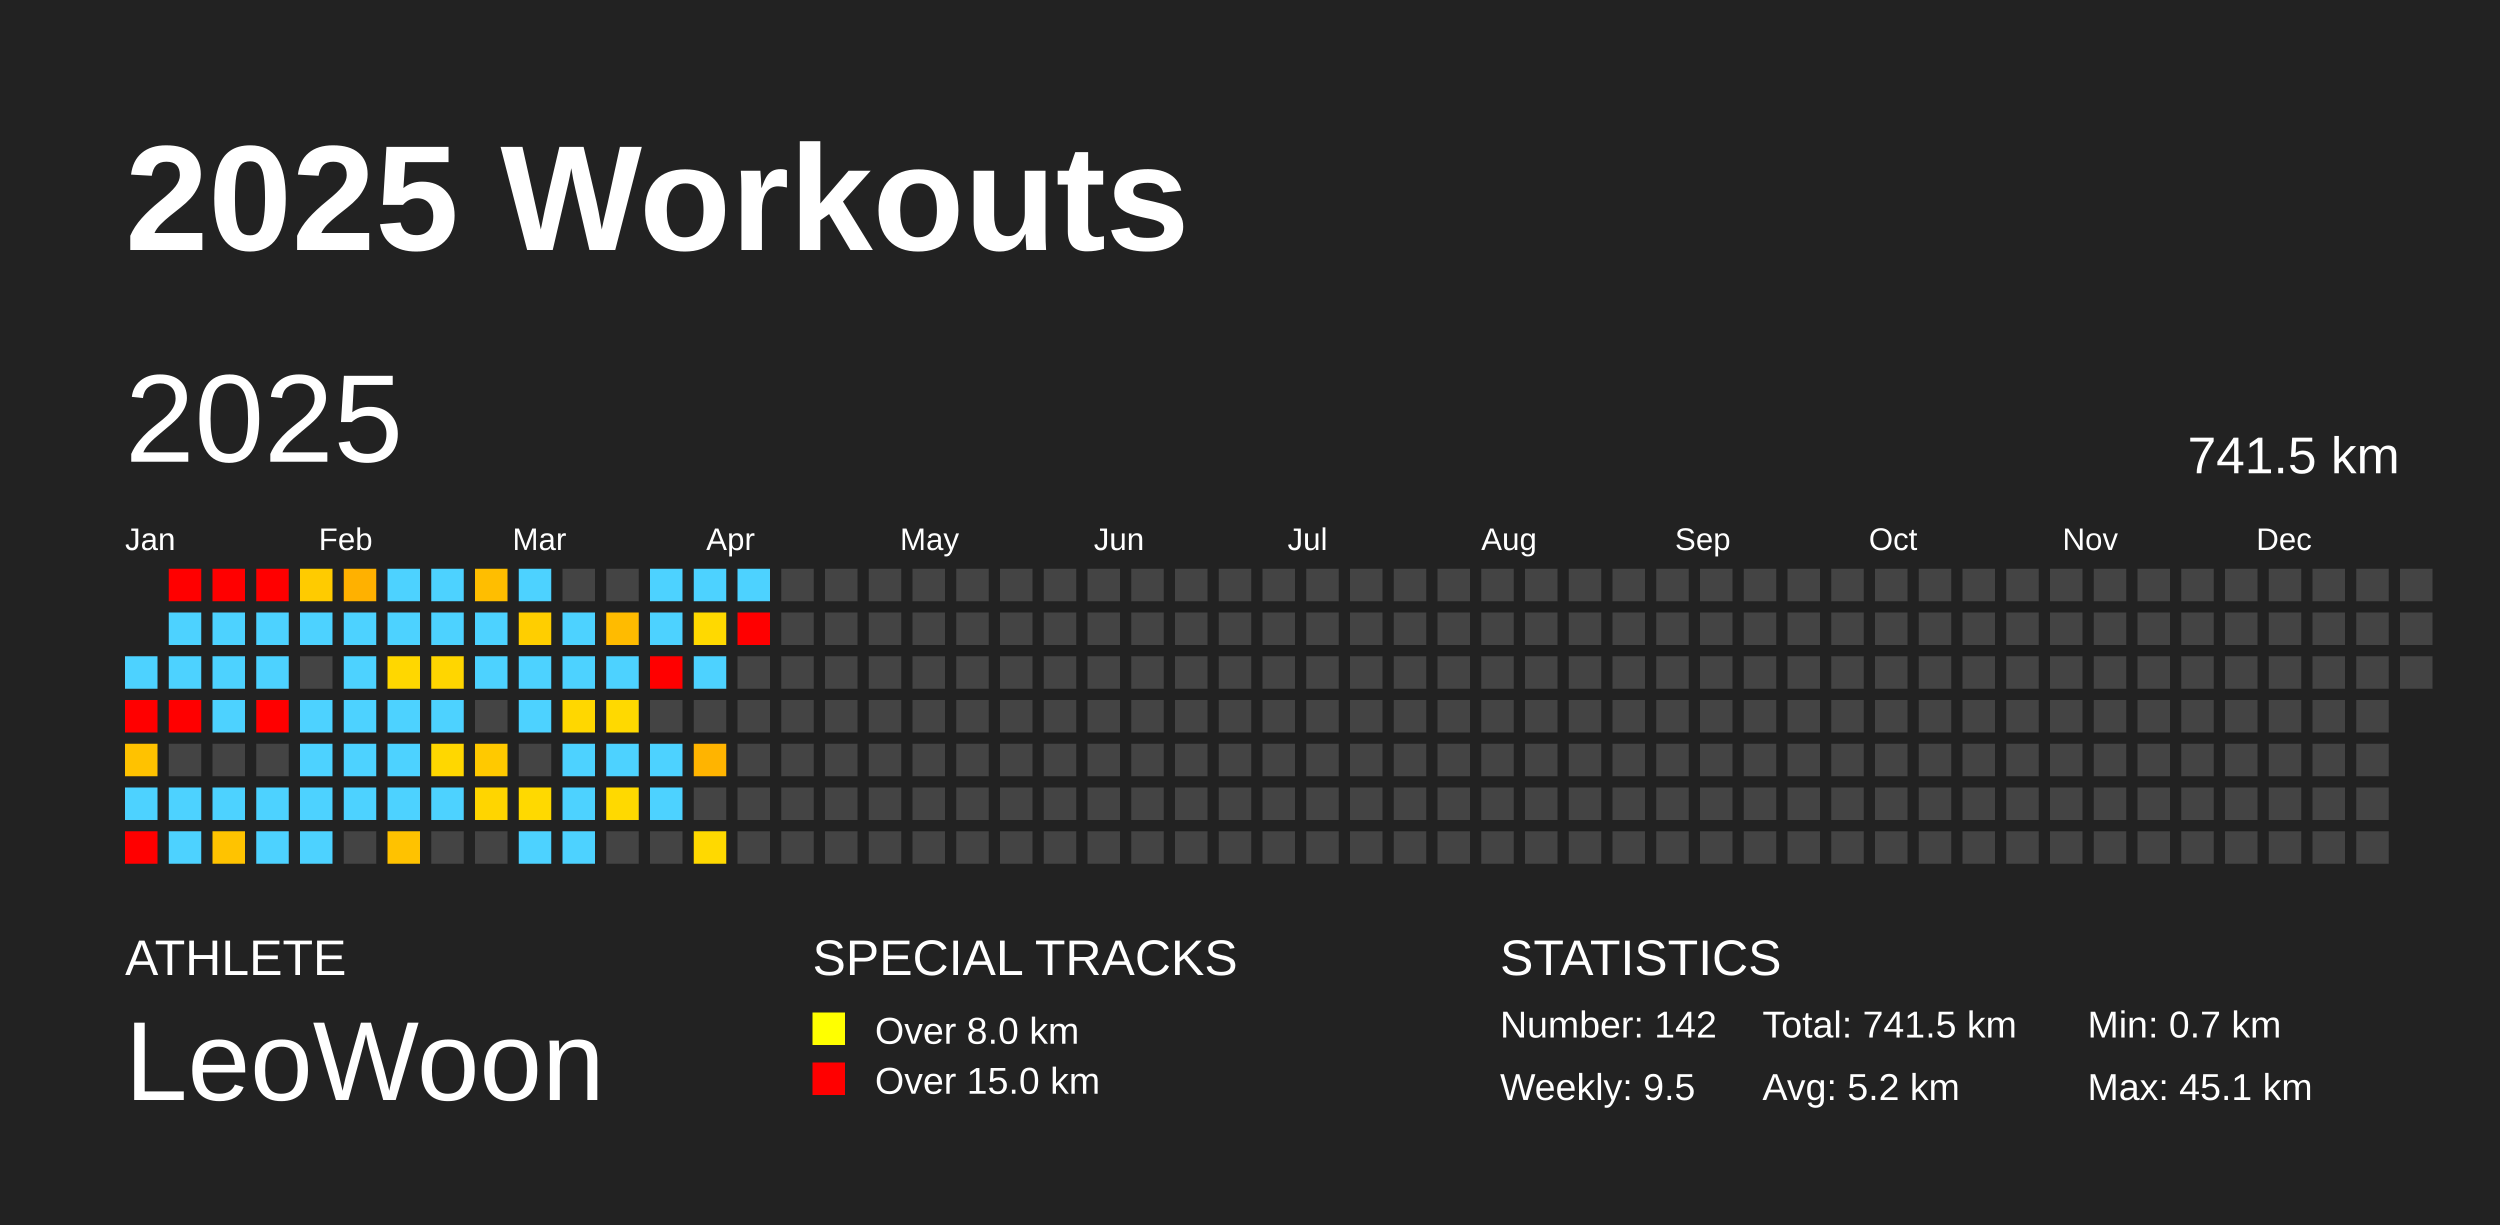
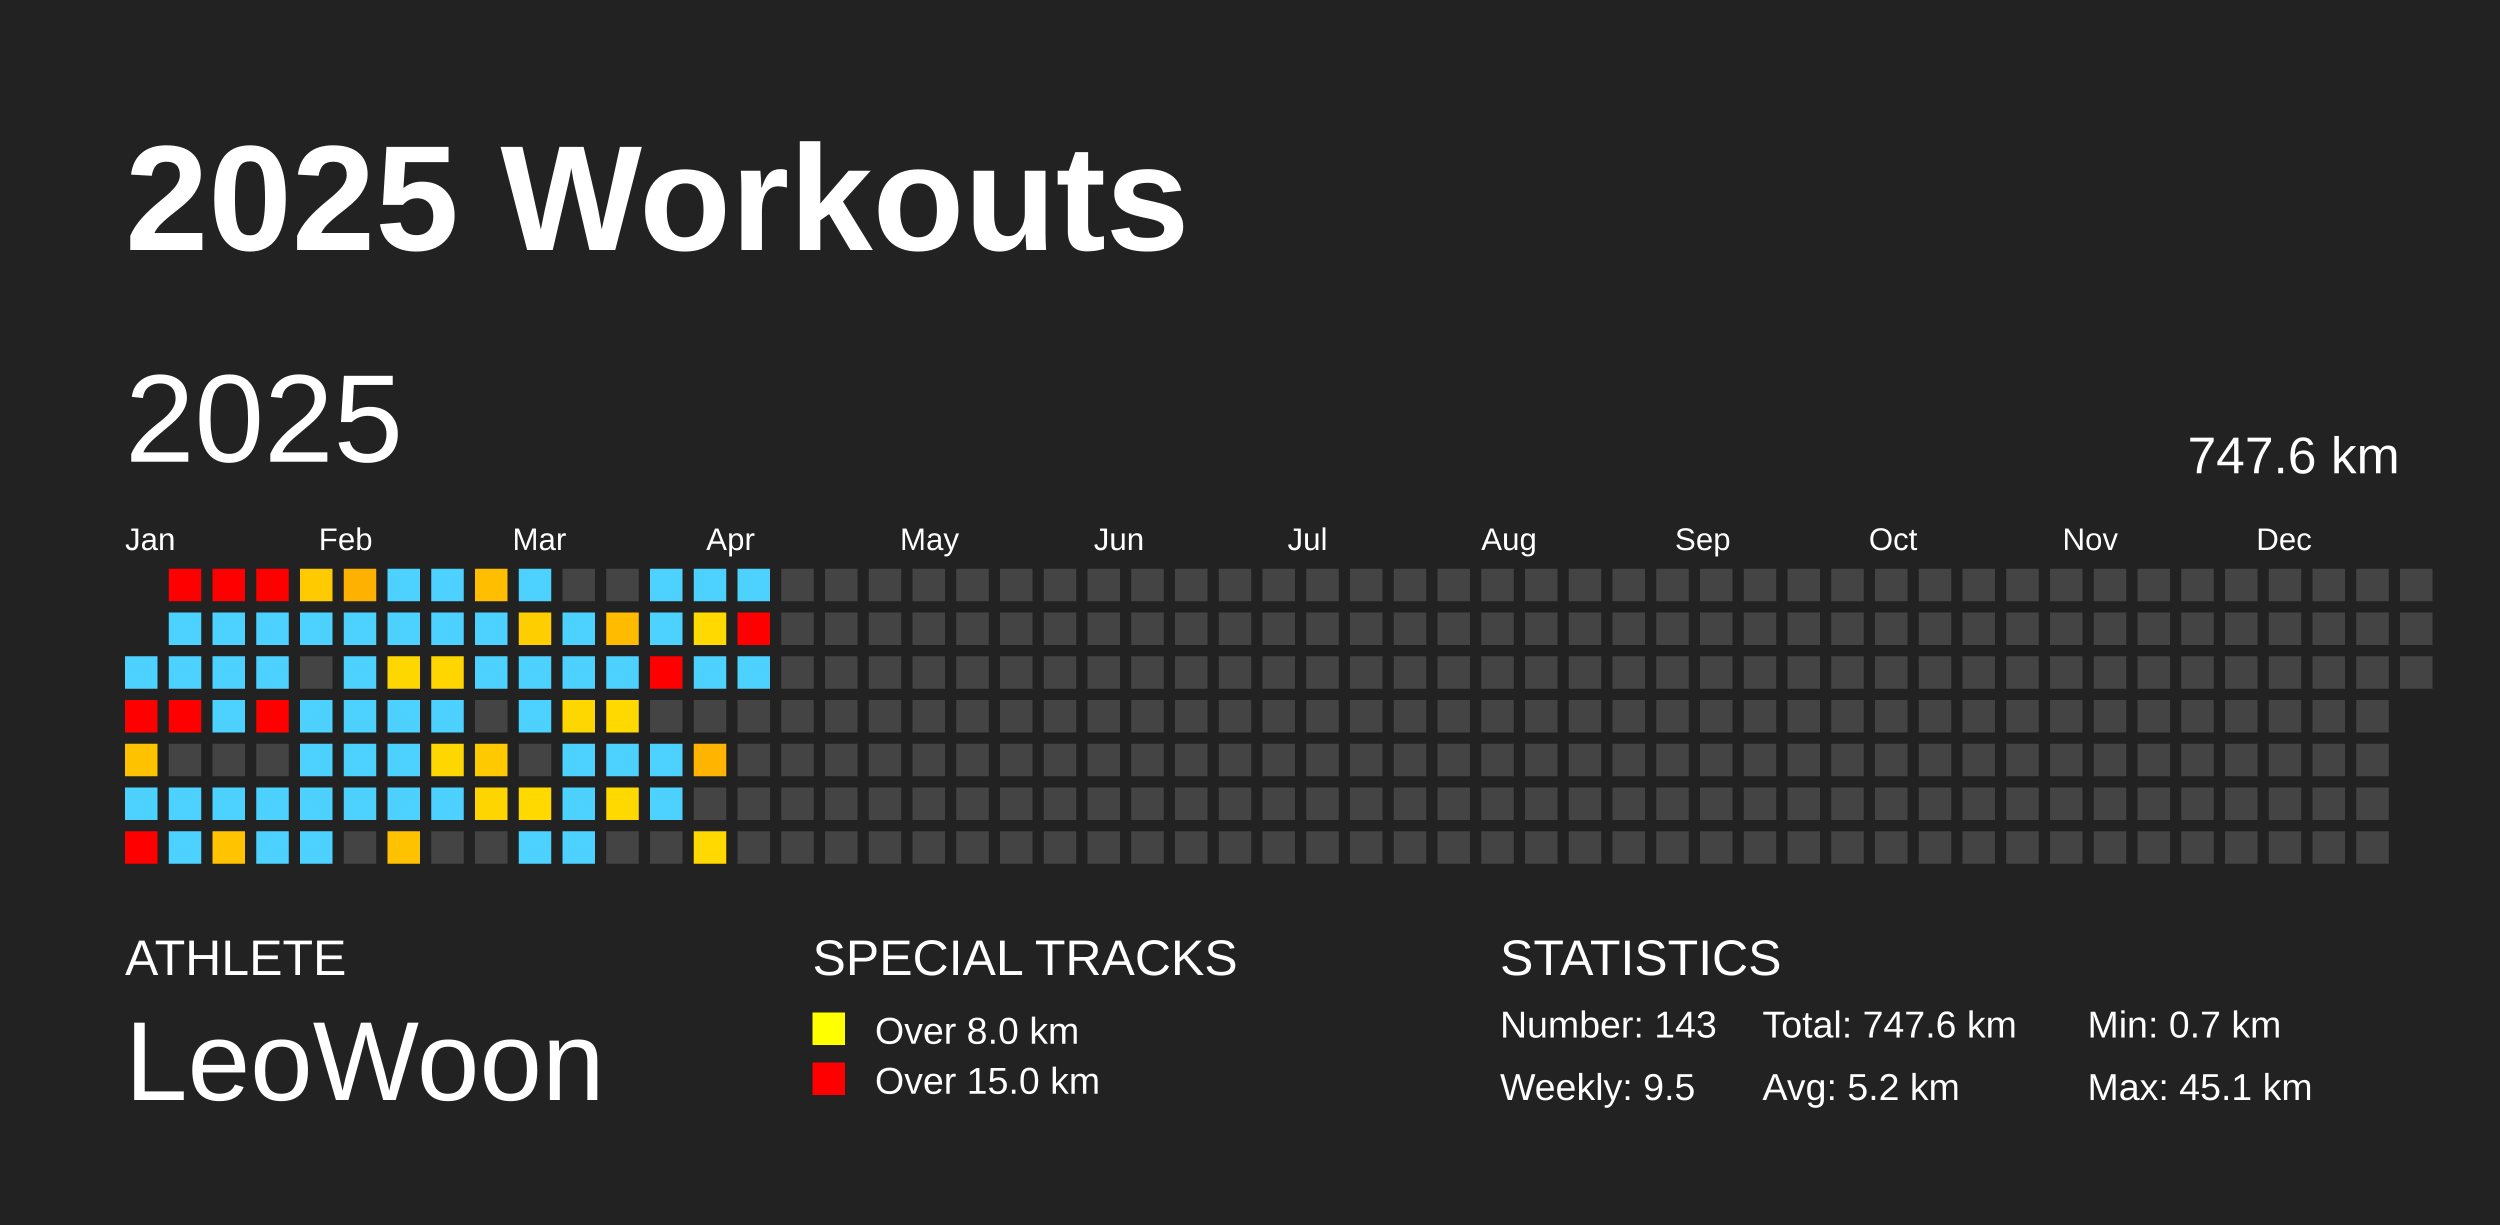
<svg xmlns="http://www.w3.org/2000/svg" baseProfile="full" height="98mm" version="1.1" viewBox="0,0,200,98" width="200mm">
  <defs />
  <rect fill="#222222" height="98" width="200" x="0" y="0" />
  <text fill="#FFFFFF" style="font-size:12px; font-family:Arial; font-weight:bold;" x="10" y="20">2025 Workouts</text>
  <text fill="#FFFFFF" style="font-size:4px; font-family:Arial" x="10" y="78">ATHLETE</text>
  <text fill="#FFFFFF" style="font-size:9px; font-family:Arial" x="10" y="88">LeoWoon</text>
  <text fill="#FFFFFF" style="font-size:4px; font-family:Arial" x="65" y="78">SPECIAL TRACKS</text>
  <rect fill="yellow" height="2.6" width="2.6" x="65" y="81" />
  <text fill="#FFFFFF" style="font-size:3px; font-family:Arial" x="70" y="83.5">Over 8.0 km</text>
  <rect fill="red" height="2.6" width="2.6" x="65" y="85" />
  <text fill="#FFFFFF" style="font-size:3px; font-family:Arial" x="70" y="87.5">Over 15.0 km</text>
  <text fill="#FFFFFF" style="font-size:4px; font-family:Arial" x="120" y="78">STATISTICS</text>
-   <text fill="#FFFFFF" style="font-size:3px; font-family:Arial" x="120" y="83">Number: 142</text>
+   <text fill="#FFFFFF" style="font-size:3px; font-family:Arial" x="120" y="83">Number: 143</text>
  <text fill="#FFFFFF" style="font-size:3px; font-family:Arial" x="120" y="88">Weekly: 9.5</text>
-   <text fill="#FFFFFF" style="font-size:3px; font-family:Arial" x="141" y="83">Total: 741.5 km</text>
+   <text fill="#FFFFFF" style="font-size:3px; font-family:Arial" x="141" y="83">Total: 747.6 km</text>
  <text fill="#FFFFFF" style="font-size:3px; font-family:Arial" x="141" y="88">Avg: 5.2 km</text>
  <text fill="#FFFFFF" style="font-size:3px; font-family:Arial" x="167" y="83">Min: 0.7 km</text>
  <text fill="#FFFFFF" style="font-size:3px; font-family:Arial" x="167" y="88">Max: 45.1 km</text>
  <text dominant-baseline="hanging" fill="#FFFFFF" style="font-size:10.0px; font-family:Arial;" x="10" y="30">2025</text>
-   <text dominant-baseline="hanging" fill="#FFFFFF" style="font-size:4.125px; font-family:Arial;" x="175" y="35">741.5 km</text>
+   <text dominant-baseline="hanging" fill="#FFFFFF" style="font-size:4.125px; font-family:Arial;" x="175" y="35">747.6 km</text>
  <text fill="#FFFFFF" style="font-size:2.5px; font-family:Arial" x="10.0" y="44">Jan</text>
  <text fill="#FFFFFF" style="font-size:2.5px; font-family:Arial" x="25.5" y="44">Feb</text>
  <text fill="#FFFFFF" style="font-size:2.5px; font-family:Arial" x="41.0" y="44">Mar</text>
  <text fill="#FFFFFF" style="font-size:2.5px; font-family:Arial" x="56.5" y="44">Apr</text>
  <text fill="#FFFFFF" style="font-size:2.5px; font-family:Arial" x="72.0" y="44">May</text>
  <text fill="#FFFFFF" style="font-size:2.5px; font-family:Arial" x="87.5" y="44">Jun</text>
  <text fill="#FFFFFF" style="font-size:2.5px; font-family:Arial" x="103.0" y="44">Jul</text>
  <text fill="#FFFFFF" style="font-size:2.5px; font-family:Arial" x="118.5" y="44">Aug</text>
  <text fill="#FFFFFF" style="font-size:2.5px; font-family:Arial" x="134.0" y="44">Sep</text>
  <text fill="#FFFFFF" style="font-size:2.5px; font-family:Arial" x="149.5" y="44">Oct</text>
  <text fill="#FFFFFF" style="font-size:2.5px; font-family:Arial" x="165.0" y="44">Nov</text>
  <text fill="#FFFFFF" style="font-size:2.5px; font-family:Arial" x="180.5" y="44">Dec</text>
  <rect fill="#4dd2ff" height="2.6" width="2.6" x="10.0" y="52.5" />
  <rect fill="red" height="2.6" width="2.6" x="10.0" y="56.0" />
  <rect fill="#ffc200" height="2.6" width="2.6" x="10.0" y="59.5" />
  <rect fill="#4dd2ff" height="2.6" width="2.6" x="10.0" y="63.0" />
  <rect fill="red" height="2.6" width="2.6" x="10.0" y="66.5" />
  <rect fill="red" height="2.6" width="2.6" x="13.5" y="45.5" />
  <rect fill="#4dd2ff" height="2.6" width="2.6" x="13.5" y="49.0" />
  <rect fill="#4dd2ff" height="2.6" width="2.6" x="13.5" y="52.5" />
  <rect fill="red" height="2.6" width="2.6" x="13.5" y="56.0" />
  <rect fill="#444444" height="2.6" width="2.6" x="13.5" y="59.5" />
  <rect fill="#4dd2ff" height="2.6" width="2.6" x="13.5" y="63.0" />
  <rect fill="#4dd2ff" height="2.6" width="2.6" x="13.5" y="66.5" />
  <rect fill="red" height="2.6" width="2.6" x="17.0" y="45.5" />
  <rect fill="#4dd2ff" height="2.6" width="2.6" x="17.0" y="49.0" />
  <rect fill="#4dd2ff" height="2.6" width="2.6" x="17.0" y="52.5" />
  <rect fill="#4dd2ff" height="2.6" width="2.6" x="17.0" y="56.0" />
  <rect fill="#444444" height="2.6" width="2.6" x="17.0" y="59.5" />
  <rect fill="#4dd2ff" height="2.6" width="2.6" x="17.0" y="63.0" />
  <rect fill="#ffc300" height="2.6" width="2.6" x="17.0" y="66.5" />
  <rect fill="red" height="2.6" width="2.6" x="20.5" y="45.5" />
  <rect fill="#4dd2ff" height="2.6" width="2.6" x="20.5" y="49.0" />
  <rect fill="#4dd2ff" height="2.6" width="2.6" x="20.5" y="52.5" />
  <rect fill="red" height="2.6" width="2.6" x="20.5" y="56.0" />
  <rect fill="#444444" height="2.6" width="2.6" x="20.5" y="59.5" />
  <rect fill="#4dd2ff" height="2.6" width="2.6" x="20.5" y="63.0" />
  <rect fill="#4dd2ff" height="2.6" width="2.6" x="20.5" y="66.5" />
  <rect fill="#ffcb00" height="2.6" width="2.6" x="24.0" y="45.5" />
  <rect fill="#4dd2ff" height="2.6" width="2.6" x="24.0" y="49.0" />
  <rect fill="#444444" height="2.6" width="2.6" x="24.0" y="52.5" />
  <rect fill="#4dd2ff" height="2.6" width="2.6" x="24.0" y="56.0" />
  <rect fill="#4dd2ff" height="2.6" width="2.6" x="24.0" y="59.5" />
  <rect fill="#4dd2ff" height="2.6" width="2.6" x="24.0" y="63.0" />
  <rect fill="#4dd2ff" height="2.6" width="2.6" x="24.0" y="66.5" />
  <rect fill="#ffb100" height="2.6" width="2.6" x="27.5" y="45.5" />
  <rect fill="#4dd2ff" height="2.6" width="2.6" x="27.5" y="49.0" />
  <rect fill="#4dd2ff" height="2.6" width="2.6" x="27.5" y="52.5" />
  <rect fill="#4dd2ff" height="2.6" width="2.6" x="27.5" y="56.0" />
  <rect fill="#4dd2ff" height="2.6" width="2.6" x="27.5" y="59.5" />
  <rect fill="#4dd2ff" height="2.6" width="2.6" x="27.5" y="63.0" />
  <rect fill="#444444" height="2.6" width="2.6" x="27.5" y="66.5" />
  <rect fill="#4dd2ff" height="2.6" width="2.6" x="31.0" y="45.5" />
  <rect fill="#4dd2ff" height="2.6" width="2.6" x="31.0" y="49.0" />
  <rect fill="#ffd700" height="2.6" width="2.6" x="31.0" y="52.5" />
  <rect fill="#4dd2ff" height="2.6" width="2.6" x="31.0" y="56.0" />
  <rect fill="#4dd2ff" height="2.6" width="2.6" x="31.0" y="59.5" />
  <rect fill="#4dd2ff" height="2.6" width="2.6" x="31.0" y="63.0" />
  <rect fill="#ffc200" height="2.6" width="2.6" x="31.0" y="66.5" />
  <rect fill="#4dd2ff" height="2.6" width="2.6" x="34.5" y="45.5" />
  <rect fill="#4dd2ff" height="2.6" width="2.6" x="34.5" y="49.0" />
  <rect fill="#ffd600" height="2.6" width="2.6" x="34.5" y="52.5" />
  <rect fill="#4dd2ff" height="2.6" width="2.6" x="34.5" y="56.0" />
  <rect fill="#ffd700" height="2.6" width="2.6" x="34.5" y="59.5" />
  <rect fill="#4dd2ff" height="2.6" width="2.6" x="34.5" y="63.0" />
  <rect fill="#444444" height="2.6" width="2.6" x="34.5" y="66.5" />
  <rect fill="#ffbe00" height="2.6" width="2.6" x="38.0" y="45.5" />
  <rect fill="#4dd2ff" height="2.6" width="2.6" x="38.0" y="49.0" />
  <rect fill="#4dd2ff" height="2.6" width="2.6" x="38.0" y="52.5" />
  <rect fill="#444444" height="2.6" width="2.6" x="38.0" y="56.0" />
  <rect fill="#ffc900" height="2.6" width="2.6" x="38.0" y="59.5" />
  <rect fill="#ffd500" height="2.6" width="2.6" x="38.0" y="63.0" />
  <rect fill="#444444" height="2.6" width="2.6" x="38.0" y="66.5" />
  <rect fill="#4dd2ff" height="2.6" width="2.6" x="41.5" y="45.5" />
  <rect fill="#ffce00" height="2.6" width="2.6" x="41.5" y="49.0" />
  <rect fill="#4dd2ff" height="2.6" width="2.6" x="41.5" y="52.5" />
  <rect fill="#4dd2ff" height="2.6" width="2.6" x="41.5" y="56.0" />
  <rect fill="#444444" height="2.6" width="2.6" x="41.5" y="59.5" />
  <rect fill="#ffd900" height="2.6" width="2.6" x="41.5" y="63.0" />
  <rect fill="#4dd2ff" height="2.6" width="2.6" x="41.5" y="66.5" />
  <rect fill="#444444" height="2.6" width="2.6" x="45.0" y="45.5" />
  <rect fill="#4dd2ff" height="2.6" width="2.6" x="45.0" y="49.0" />
  <rect fill="#4dd2ff" height="2.6" width="2.6" x="45.0" y="52.5" />
  <rect fill="#ffd700" height="2.6" width="2.6" x="45.0" y="56.0" />
  <rect fill="#4dd2ff" height="2.6" width="2.6" x="45.0" y="59.5" />
  <rect fill="#4dd2ff" height="2.6" width="2.6" x="45.0" y="63.0" />
  <rect fill="#4dd2ff" height="2.6" width="2.6" x="45.0" y="66.5" />
  <rect fill="#444444" height="2.6" width="2.6" x="48.5" y="45.5" />
  <rect fill="#ffbb00" height="2.6" width="2.6" x="48.5" y="49.0" />
  <rect fill="#4dd2ff" height="2.6" width="2.6" x="48.5" y="52.5" />
  <rect fill="#ffd900" height="2.6" width="2.6" x="48.5" y="56.0" />
  <rect fill="#4dd2ff" height="2.6" width="2.6" x="48.5" y="59.5" />
  <rect fill="#ffd900" height="2.6" width="2.6" x="48.5" y="63.0" />
  <rect fill="#444444" height="2.6" width="2.6" x="48.5" y="66.5" />
  <rect fill="#4dd2ff" height="2.6" width="2.6" x="52.0" y="45.5" />
  <rect fill="#4dd2ff" height="2.6" width="2.6" x="52.0" y="49.0" />
  <rect fill="red" height="2.6" width="2.6" x="52.0" y="52.5" />
  <rect fill="#444444" height="2.6" width="2.6" x="52.0" y="56.0" />
  <rect fill="#4dd2ff" height="2.6" width="2.6" x="52.0" y="59.5" />
  <rect fill="#4dd2ff" height="2.6" width="2.6" x="52.0" y="63.0" />
  <rect fill="#444444" height="2.6" width="2.6" x="52.0" y="66.5" />
  <rect fill="#4dd2ff" height="2.6" width="2.6" x="55.5" y="45.5" />
  <rect fill="#ffd900" height="2.6" width="2.6" x="55.5" y="49.0" />
  <rect fill="#4dd2ff" height="2.6" width="2.6" x="55.5" y="52.5" />
  <rect fill="#444444" height="2.6" width="2.6" x="55.5" y="56.0" />
  <rect fill="#ffb400" height="2.6" width="2.6" x="55.5" y="59.5" />
  <rect fill="#444444" height="2.6" width="2.6" x="55.5" y="63.0" />
  <rect fill="#ffd900" height="2.6" width="2.6" x="55.5" y="66.5" />
  <rect fill="#4dd2ff" height="2.6" width="2.6" x="59.0" y="45.5" />
  <rect fill="red" height="2.6" width="2.6" x="59.0" y="49.0" />
-   <rect fill="#444444" height="2.6" width="2.6" x="59.0" y="52.5" />
+   <rect fill="#4dd2ff" height="2.6" width="2.6" x="59.0" y="52.5" />
  <rect fill="#444444" height="2.6" width="2.6" x="59.0" y="56.0" />
  <rect fill="#444444" height="2.6" width="2.6" x="59.0" y="59.5" />
  <rect fill="#444444" height="2.6" width="2.6" x="59.0" y="63.0" />
  <rect fill="#444444" height="2.6" width="2.6" x="59.0" y="66.5" />
  <rect fill="#444444" height="2.6" width="2.6" x="62.5" y="45.5" />
  <rect fill="#444444" height="2.6" width="2.6" x="62.5" y="49.0" />
  <rect fill="#444444" height="2.6" width="2.6" x="62.5" y="52.5" />
  <rect fill="#444444" height="2.6" width="2.6" x="62.5" y="56.0" />
  <rect fill="#444444" height="2.6" width="2.6" x="62.5" y="59.5" />
  <rect fill="#444444" height="2.6" width="2.6" x="62.5" y="63.0" />
  <rect fill="#444444" height="2.6" width="2.6" x="62.5" y="66.5" />
  <rect fill="#444444" height="2.6" width="2.6" x="66.0" y="45.5" />
  <rect fill="#444444" height="2.6" width="2.6" x="66.0" y="49.0" />
  <rect fill="#444444" height="2.6" width="2.6" x="66.0" y="52.5" />
  <rect fill="#444444" height="2.6" width="2.6" x="66.0" y="56.0" />
  <rect fill="#444444" height="2.6" width="2.6" x="66.0" y="59.5" />
  <rect fill="#444444" height="2.6" width="2.6" x="66.0" y="63.0" />
  <rect fill="#444444" height="2.6" width="2.6" x="66.0" y="66.5" />
  <rect fill="#444444" height="2.6" width="2.6" x="69.5" y="45.5" />
  <rect fill="#444444" height="2.6" width="2.6" x="69.5" y="49.0" />
  <rect fill="#444444" height="2.6" width="2.6" x="69.5" y="52.5" />
  <rect fill="#444444" height="2.6" width="2.6" x="69.5" y="56.0" />
  <rect fill="#444444" height="2.6" width="2.6" x="69.5" y="59.5" />
  <rect fill="#444444" height="2.6" width="2.6" x="69.5" y="63.0" />
  <rect fill="#444444" height="2.6" width="2.6" x="69.5" y="66.5" />
  <rect fill="#444444" height="2.6" width="2.6" x="73.0" y="45.5" />
  <rect fill="#444444" height="2.6" width="2.6" x="73.0" y="49.0" />
  <rect fill="#444444" height="2.6" width="2.6" x="73.0" y="52.5" />
  <rect fill="#444444" height="2.6" width="2.6" x="73.0" y="56.0" />
  <rect fill="#444444" height="2.6" width="2.6" x="73.0" y="59.5" />
  <rect fill="#444444" height="2.6" width="2.6" x="73.0" y="63.0" />
  <rect fill="#444444" height="2.6" width="2.6" x="73.0" y="66.5" />
  <rect fill="#444444" height="2.6" width="2.6" x="76.5" y="45.5" />
  <rect fill="#444444" height="2.6" width="2.6" x="76.5" y="49.0" />
  <rect fill="#444444" height="2.6" width="2.6" x="76.5" y="52.5" />
  <rect fill="#444444" height="2.6" width="2.6" x="76.5" y="56.0" />
  <rect fill="#444444" height="2.6" width="2.6" x="76.5" y="59.5" />
  <rect fill="#444444" height="2.6" width="2.6" x="76.5" y="63.0" />
  <rect fill="#444444" height="2.6" width="2.6" x="76.5" y="66.5" />
  <rect fill="#444444" height="2.6" width="2.6" x="80.0" y="45.5" />
  <rect fill="#444444" height="2.6" width="2.6" x="80.0" y="49.0" />
  <rect fill="#444444" height="2.6" width="2.6" x="80.0" y="52.5" />
  <rect fill="#444444" height="2.6" width="2.6" x="80.0" y="56.0" />
  <rect fill="#444444" height="2.6" width="2.6" x="80.0" y="59.5" />
  <rect fill="#444444" height="2.6" width="2.6" x="80.0" y="63.0" />
  <rect fill="#444444" height="2.6" width="2.6" x="80.0" y="66.5" />
  <rect fill="#444444" height="2.6" width="2.6" x="83.5" y="45.5" />
  <rect fill="#444444" height="2.6" width="2.6" x="83.5" y="49.0" />
  <rect fill="#444444" height="2.6" width="2.6" x="83.5" y="52.5" />
  <rect fill="#444444" height="2.6" width="2.6" x="83.5" y="56.0" />
  <rect fill="#444444" height="2.6" width="2.6" x="83.5" y="59.5" />
  <rect fill="#444444" height="2.6" width="2.6" x="83.5" y="63.0" />
  <rect fill="#444444" height="2.6" width="2.6" x="83.5" y="66.5" />
  <rect fill="#444444" height="2.6" width="2.6" x="87.0" y="45.5" />
  <rect fill="#444444" height="2.6" width="2.6" x="87.0" y="49.0" />
  <rect fill="#444444" height="2.6" width="2.6" x="87.0" y="52.5" />
  <rect fill="#444444" height="2.6" width="2.6" x="87.0" y="56.0" />
  <rect fill="#444444" height="2.6" width="2.6" x="87.0" y="59.5" />
  <rect fill="#444444" height="2.6" width="2.6" x="87.0" y="63.0" />
  <rect fill="#444444" height="2.6" width="2.6" x="87.0" y="66.5" />
  <rect fill="#444444" height="2.6" width="2.6" x="90.5" y="45.5" />
  <rect fill="#444444" height="2.6" width="2.6" x="90.5" y="49.0" />
  <rect fill="#444444" height="2.6" width="2.6" x="90.5" y="52.5" />
  <rect fill="#444444" height="2.6" width="2.6" x="90.5" y="56.0" />
  <rect fill="#444444" height="2.6" width="2.6" x="90.5" y="59.5" />
  <rect fill="#444444" height="2.6" width="2.6" x="90.5" y="63.0" />
  <rect fill="#444444" height="2.6" width="2.6" x="90.5" y="66.5" />
  <rect fill="#444444" height="2.6" width="2.6" x="94.0" y="45.5" />
  <rect fill="#444444" height="2.6" width="2.6" x="94.0" y="49.0" />
  <rect fill="#444444" height="2.6" width="2.6" x="94.0" y="52.5" />
  <rect fill="#444444" height="2.6" width="2.6" x="94.0" y="56.0" />
  <rect fill="#444444" height="2.6" width="2.6" x="94.0" y="59.5" />
  <rect fill="#444444" height="2.6" width="2.6" x="94.0" y="63.0" />
  <rect fill="#444444" height="2.6" width="2.6" x="94.0" y="66.5" />
  <rect fill="#444444" height="2.6" width="2.6" x="97.5" y="45.5" />
  <rect fill="#444444" height="2.6" width="2.6" x="97.5" y="49.0" />
  <rect fill="#444444" height="2.6" width="2.6" x="97.5" y="52.5" />
  <rect fill="#444444" height="2.6" width="2.6" x="97.5" y="56.0" />
  <rect fill="#444444" height="2.6" width="2.6" x="97.5" y="59.5" />
  <rect fill="#444444" height="2.6" width="2.6" x="97.5" y="63.0" />
  <rect fill="#444444" height="2.6" width="2.6" x="97.5" y="66.5" />
  <rect fill="#444444" height="2.6" width="2.6" x="101.0" y="45.5" />
  <rect fill="#444444" height="2.6" width="2.6" x="101.0" y="49.0" />
  <rect fill="#444444" height="2.6" width="2.6" x="101.0" y="52.5" />
  <rect fill="#444444" height="2.6" width="2.6" x="101.0" y="56.0" />
  <rect fill="#444444" height="2.6" width="2.6" x="101.0" y="59.5" />
  <rect fill="#444444" height="2.6" width="2.6" x="101.0" y="63.0" />
  <rect fill="#444444" height="2.6" width="2.6" x="101.0" y="66.5" />
  <rect fill="#444444" height="2.6" width="2.6" x="104.5" y="45.5" />
  <rect fill="#444444" height="2.6" width="2.6" x="104.5" y="49.0" />
  <rect fill="#444444" height="2.6" width="2.6" x="104.5" y="52.5" />
  <rect fill="#444444" height="2.6" width="2.6" x="104.5" y="56.0" />
  <rect fill="#444444" height="2.6" width="2.6" x="104.5" y="59.5" />
  <rect fill="#444444" height="2.6" width="2.6" x="104.5" y="63.0" />
  <rect fill="#444444" height="2.6" width="2.6" x="104.5" y="66.5" />
  <rect fill="#444444" height="2.6" width="2.6" x="108.0" y="45.5" />
  <rect fill="#444444" height="2.6" width="2.6" x="108.0" y="49.0" />
  <rect fill="#444444" height="2.6" width="2.6" x="108.0" y="52.5" />
  <rect fill="#444444" height="2.6" width="2.6" x="108.0" y="56.0" />
  <rect fill="#444444" height="2.6" width="2.6" x="108.0" y="59.5" />
  <rect fill="#444444" height="2.6" width="2.6" x="108.0" y="63.0" />
  <rect fill="#444444" height="2.6" width="2.6" x="108.0" y="66.5" />
  <rect fill="#444444" height="2.6" width="2.6" x="111.5" y="45.5" />
  <rect fill="#444444" height="2.6" width="2.6" x="111.5" y="49.0" />
  <rect fill="#444444" height="2.6" width="2.6" x="111.5" y="52.5" />
  <rect fill="#444444" height="2.6" width="2.6" x="111.5" y="56.0" />
  <rect fill="#444444" height="2.6" width="2.6" x="111.5" y="59.5" />
  <rect fill="#444444" height="2.6" width="2.6" x="111.5" y="63.0" />
  <rect fill="#444444" height="2.6" width="2.6" x="111.5" y="66.5" />
  <rect fill="#444444" height="2.6" width="2.6" x="115.0" y="45.5" />
  <rect fill="#444444" height="2.6" width="2.6" x="115.0" y="49.0" />
  <rect fill="#444444" height="2.6" width="2.6" x="115.0" y="52.5" />
  <rect fill="#444444" height="2.6" width="2.6" x="115.0" y="56.0" />
  <rect fill="#444444" height="2.6" width="2.6" x="115.0" y="59.5" />
  <rect fill="#444444" height="2.6" width="2.6" x="115.0" y="63.0" />
  <rect fill="#444444" height="2.6" width="2.6" x="115.0" y="66.5" />
  <rect fill="#444444" height="2.6" width="2.6" x="118.5" y="45.5" />
  <rect fill="#444444" height="2.6" width="2.6" x="118.5" y="49.0" />
  <rect fill="#444444" height="2.6" width="2.6" x="118.5" y="52.5" />
  <rect fill="#444444" height="2.6" width="2.6" x="118.5" y="56.0" />
  <rect fill="#444444" height="2.6" width="2.6" x="118.5" y="59.5" />
  <rect fill="#444444" height="2.6" width="2.6" x="118.5" y="63.0" />
  <rect fill="#444444" height="2.6" width="2.6" x="118.5" y="66.5" />
  <rect fill="#444444" height="2.6" width="2.6" x="122.0" y="45.5" />
  <rect fill="#444444" height="2.6" width="2.6" x="122.0" y="49.0" />
  <rect fill="#444444" height="2.6" width="2.6" x="122.0" y="52.5" />
  <rect fill="#444444" height="2.6" width="2.6" x="122.0" y="56.0" />
  <rect fill="#444444" height="2.6" width="2.6" x="122.0" y="59.5" />
  <rect fill="#444444" height="2.6" width="2.6" x="122.0" y="63.0" />
  <rect fill="#444444" height="2.6" width="2.6" x="122.0" y="66.5" />
  <rect fill="#444444" height="2.6" width="2.6" x="125.5" y="45.5" />
  <rect fill="#444444" height="2.6" width="2.6" x="125.5" y="49.0" />
  <rect fill="#444444" height="2.6" width="2.6" x="125.5" y="52.5" />
  <rect fill="#444444" height="2.6" width="2.6" x="125.5" y="56.0" />
  <rect fill="#444444" height="2.6" width="2.6" x="125.5" y="59.5" />
  <rect fill="#444444" height="2.6" width="2.6" x="125.5" y="63.0" />
  <rect fill="#444444" height="2.6" width="2.6" x="125.5" y="66.5" />
  <rect fill="#444444" height="2.6" width="2.6" x="129.0" y="45.5" />
  <rect fill="#444444" height="2.6" width="2.6" x="129.0" y="49.0" />
  <rect fill="#444444" height="2.6" width="2.6" x="129.0" y="52.5" />
  <rect fill="#444444" height="2.6" width="2.6" x="129.0" y="56.0" />
  <rect fill="#444444" height="2.6" width="2.6" x="129.0" y="59.5" />
  <rect fill="#444444" height="2.6" width="2.6" x="129.0" y="63.0" />
  <rect fill="#444444" height="2.6" width="2.6" x="129.0" y="66.5" />
  <rect fill="#444444" height="2.6" width="2.6" x="132.5" y="45.5" />
  <rect fill="#444444" height="2.6" width="2.6" x="132.5" y="49.0" />
  <rect fill="#444444" height="2.6" width="2.6" x="132.5" y="52.5" />
  <rect fill="#444444" height="2.6" width="2.6" x="132.5" y="56.0" />
  <rect fill="#444444" height="2.6" width="2.6" x="132.5" y="59.5" />
  <rect fill="#444444" height="2.6" width="2.6" x="132.5" y="63.0" />
  <rect fill="#444444" height="2.6" width="2.6" x="132.5" y="66.5" />
  <rect fill="#444444" height="2.6" width="2.6" x="136.0" y="45.5" />
  <rect fill="#444444" height="2.6" width="2.6" x="136.0" y="49.0" />
  <rect fill="#444444" height="2.6" width="2.6" x="136.0" y="52.5" />
  <rect fill="#444444" height="2.6" width="2.6" x="136.0" y="56.0" />
  <rect fill="#444444" height="2.6" width="2.6" x="136.0" y="59.5" />
  <rect fill="#444444" height="2.6" width="2.6" x="136.0" y="63.0" />
  <rect fill="#444444" height="2.6" width="2.6" x="136.0" y="66.5" />
  <rect fill="#444444" height="2.6" width="2.6" x="139.5" y="45.5" />
  <rect fill="#444444" height="2.6" width="2.6" x="139.5" y="49.0" />
  <rect fill="#444444" height="2.6" width="2.6" x="139.5" y="52.5" />
  <rect fill="#444444" height="2.6" width="2.6" x="139.5" y="56.0" />
  <rect fill="#444444" height="2.6" width="2.6" x="139.5" y="59.5" />
  <rect fill="#444444" height="2.6" width="2.6" x="139.5" y="63.0" />
  <rect fill="#444444" height="2.6" width="2.6" x="139.5" y="66.5" />
  <rect fill="#444444" height="2.6" width="2.6" x="143.0" y="45.5" />
  <rect fill="#444444" height="2.6" width="2.6" x="143.0" y="49.0" />
  <rect fill="#444444" height="2.6" width="2.6" x="143.0" y="52.5" />
  <rect fill="#444444" height="2.6" width="2.6" x="143.0" y="56.0" />
  <rect fill="#444444" height="2.6" width="2.6" x="143.0" y="59.5" />
  <rect fill="#444444" height="2.6" width="2.6" x="143.0" y="63.0" />
  <rect fill="#444444" height="2.6" width="2.6" x="143.0" y="66.5" />
  <rect fill="#444444" height="2.6" width="2.6" x="146.5" y="45.5" />
  <rect fill="#444444" height="2.6" width="2.6" x="146.5" y="49.0" />
  <rect fill="#444444" height="2.6" width="2.6" x="146.5" y="52.5" />
  <rect fill="#444444" height="2.6" width="2.6" x="146.5" y="56.0" />
  <rect fill="#444444" height="2.6" width="2.6" x="146.5" y="59.5" />
  <rect fill="#444444" height="2.6" width="2.6" x="146.5" y="63.0" />
  <rect fill="#444444" height="2.6" width="2.6" x="146.5" y="66.5" />
  <rect fill="#444444" height="2.6" width="2.6" x="150.0" y="45.5" />
  <rect fill="#444444" height="2.6" width="2.6" x="150.0" y="49.0" />
  <rect fill="#444444" height="2.6" width="2.6" x="150.0" y="52.5" />
  <rect fill="#444444" height="2.6" width="2.6" x="150.0" y="56.0" />
  <rect fill="#444444" height="2.6" width="2.6" x="150.0" y="59.5" />
  <rect fill="#444444" height="2.6" width="2.6" x="150.0" y="63.0" />
  <rect fill="#444444" height="2.6" width="2.6" x="150.0" y="66.5" />
  <rect fill="#444444" height="2.6" width="2.6" x="153.5" y="45.5" />
  <rect fill="#444444" height="2.6" width="2.6" x="153.5" y="49.0" />
  <rect fill="#444444" height="2.6" width="2.6" x="153.5" y="52.5" />
  <rect fill="#444444" height="2.6" width="2.6" x="153.5" y="56.0" />
  <rect fill="#444444" height="2.6" width="2.6" x="153.5" y="59.5" />
  <rect fill="#444444" height="2.6" width="2.6" x="153.5" y="63.0" />
  <rect fill="#444444" height="2.6" width="2.6" x="153.5" y="66.5" />
  <rect fill="#444444" height="2.6" width="2.6" x="157.0" y="45.5" />
  <rect fill="#444444" height="2.6" width="2.6" x="157.0" y="49.0" />
  <rect fill="#444444" height="2.6" width="2.6" x="157.0" y="52.5" />
  <rect fill="#444444" height="2.6" width="2.6" x="157.0" y="56.0" />
  <rect fill="#444444" height="2.6" width="2.6" x="157.0" y="59.5" />
  <rect fill="#444444" height="2.6" width="2.6" x="157.0" y="63.0" />
  <rect fill="#444444" height="2.6" width="2.6" x="157.0" y="66.5" />
  <rect fill="#444444" height="2.6" width="2.6" x="160.5" y="45.5" />
  <rect fill="#444444" height="2.6" width="2.6" x="160.5" y="49.0" />
  <rect fill="#444444" height="2.6" width="2.6" x="160.5" y="52.5" />
  <rect fill="#444444" height="2.6" width="2.6" x="160.5" y="56.0" />
  <rect fill="#444444" height="2.6" width="2.6" x="160.5" y="59.5" />
  <rect fill="#444444" height="2.6" width="2.6" x="160.5" y="63.0" />
  <rect fill="#444444" height="2.6" width="2.6" x="160.5" y="66.5" />
  <rect fill="#444444" height="2.6" width="2.6" x="164.0" y="45.5" />
  <rect fill="#444444" height="2.6" width="2.6" x="164.0" y="49.0" />
  <rect fill="#444444" height="2.6" width="2.6" x="164.0" y="52.5" />
  <rect fill="#444444" height="2.6" width="2.6" x="164.0" y="56.0" />
  <rect fill="#444444" height="2.6" width="2.6" x="164.0" y="59.5" />
  <rect fill="#444444" height="2.6" width="2.6" x="164.0" y="63.0" />
  <rect fill="#444444" height="2.6" width="2.6" x="164.0" y="66.5" />
  <rect fill="#444444" height="2.6" width="2.6" x="167.5" y="45.5" />
  <rect fill="#444444" height="2.6" width="2.6" x="167.5" y="49.0" />
  <rect fill="#444444" height="2.6" width="2.6" x="167.5" y="52.5" />
  <rect fill="#444444" height="2.6" width="2.6" x="167.5" y="56.0" />
  <rect fill="#444444" height="2.6" width="2.6" x="167.5" y="59.5" />
  <rect fill="#444444" height="2.6" width="2.6" x="167.5" y="63.0" />
  <rect fill="#444444" height="2.6" width="2.6" x="167.5" y="66.5" />
  <rect fill="#444444" height="2.6" width="2.6" x="171.0" y="45.5" />
  <rect fill="#444444" height="2.6" width="2.6" x="171.0" y="49.0" />
  <rect fill="#444444" height="2.6" width="2.6" x="171.0" y="52.5" />
  <rect fill="#444444" height="2.6" width="2.6" x="171.0" y="56.0" />
  <rect fill="#444444" height="2.6" width="2.6" x="171.0" y="59.5" />
  <rect fill="#444444" height="2.6" width="2.6" x="171.0" y="63.0" />
  <rect fill="#444444" height="2.6" width="2.6" x="171.0" y="66.5" />
  <rect fill="#444444" height="2.6" width="2.6" x="174.5" y="45.5" />
  <rect fill="#444444" height="2.6" width="2.6" x="174.5" y="49.0" />
  <rect fill="#444444" height="2.6" width="2.6" x="174.5" y="52.5" />
  <rect fill="#444444" height="2.6" width="2.6" x="174.5" y="56.0" />
  <rect fill="#444444" height="2.6" width="2.6" x="174.5" y="59.5" />
  <rect fill="#444444" height="2.6" width="2.6" x="174.5" y="63.0" />
  <rect fill="#444444" height="2.6" width="2.6" x="174.5" y="66.5" />
  <rect fill="#444444" height="2.6" width="2.6" x="178.0" y="45.5" />
  <rect fill="#444444" height="2.6" width="2.6" x="178.0" y="49.0" />
  <rect fill="#444444" height="2.6" width="2.6" x="178.0" y="52.5" />
  <rect fill="#444444" height="2.6" width="2.6" x="178.0" y="56.0" />
  <rect fill="#444444" height="2.6" width="2.6" x="178.0" y="59.5" />
  <rect fill="#444444" height="2.6" width="2.6" x="178.0" y="63.0" />
  <rect fill="#444444" height="2.6" width="2.6" x="178.0" y="66.5" />
  <rect fill="#444444" height="2.6" width="2.6" x="181.5" y="45.5" />
  <rect fill="#444444" height="2.6" width="2.6" x="181.5" y="49.0" />
  <rect fill="#444444" height="2.6" width="2.6" x="181.5" y="52.5" />
  <rect fill="#444444" height="2.6" width="2.6" x="181.5" y="56.0" />
  <rect fill="#444444" height="2.6" width="2.6" x="181.5" y="59.5" />
  <rect fill="#444444" height="2.6" width="2.6" x="181.5" y="63.0" />
  <rect fill="#444444" height="2.6" width="2.6" x="181.5" y="66.5" />
  <rect fill="#444444" height="2.6" width="2.6" x="185.0" y="45.5" />
  <rect fill="#444444" height="2.6" width="2.6" x="185.0" y="49.0" />
  <rect fill="#444444" height="2.6" width="2.6" x="185.0" y="52.5" />
  <rect fill="#444444" height="2.6" width="2.6" x="185.0" y="56.0" />
  <rect fill="#444444" height="2.6" width="2.6" x="185.0" y="59.5" />
  <rect fill="#444444" height="2.6" width="2.6" x="185.0" y="63.0" />
  <rect fill="#444444" height="2.6" width="2.6" x="185.0" y="66.5" />
  <rect fill="#444444" height="2.6" width="2.6" x="188.5" y="45.5" />
  <rect fill="#444444" height="2.6" width="2.6" x="188.5" y="49.0" />
  <rect fill="#444444" height="2.6" width="2.6" x="188.5" y="52.5" />
  <rect fill="#444444" height="2.6" width="2.6" x="188.5" y="56.0" />
  <rect fill="#444444" height="2.6" width="2.6" x="188.5" y="59.5" />
  <rect fill="#444444" height="2.6" width="2.6" x="188.5" y="63.0" />
  <rect fill="#444444" height="2.6" width="2.6" x="188.5" y="66.5" />
  <rect fill="#444444" height="2.6" width="2.6" x="192.0" y="45.5" />
  <rect fill="#444444" height="2.6" width="2.6" x="192.0" y="49.0" />
  <rect fill="#444444" height="2.6" width="2.6" x="192.0" y="52.5" />
</svg>
